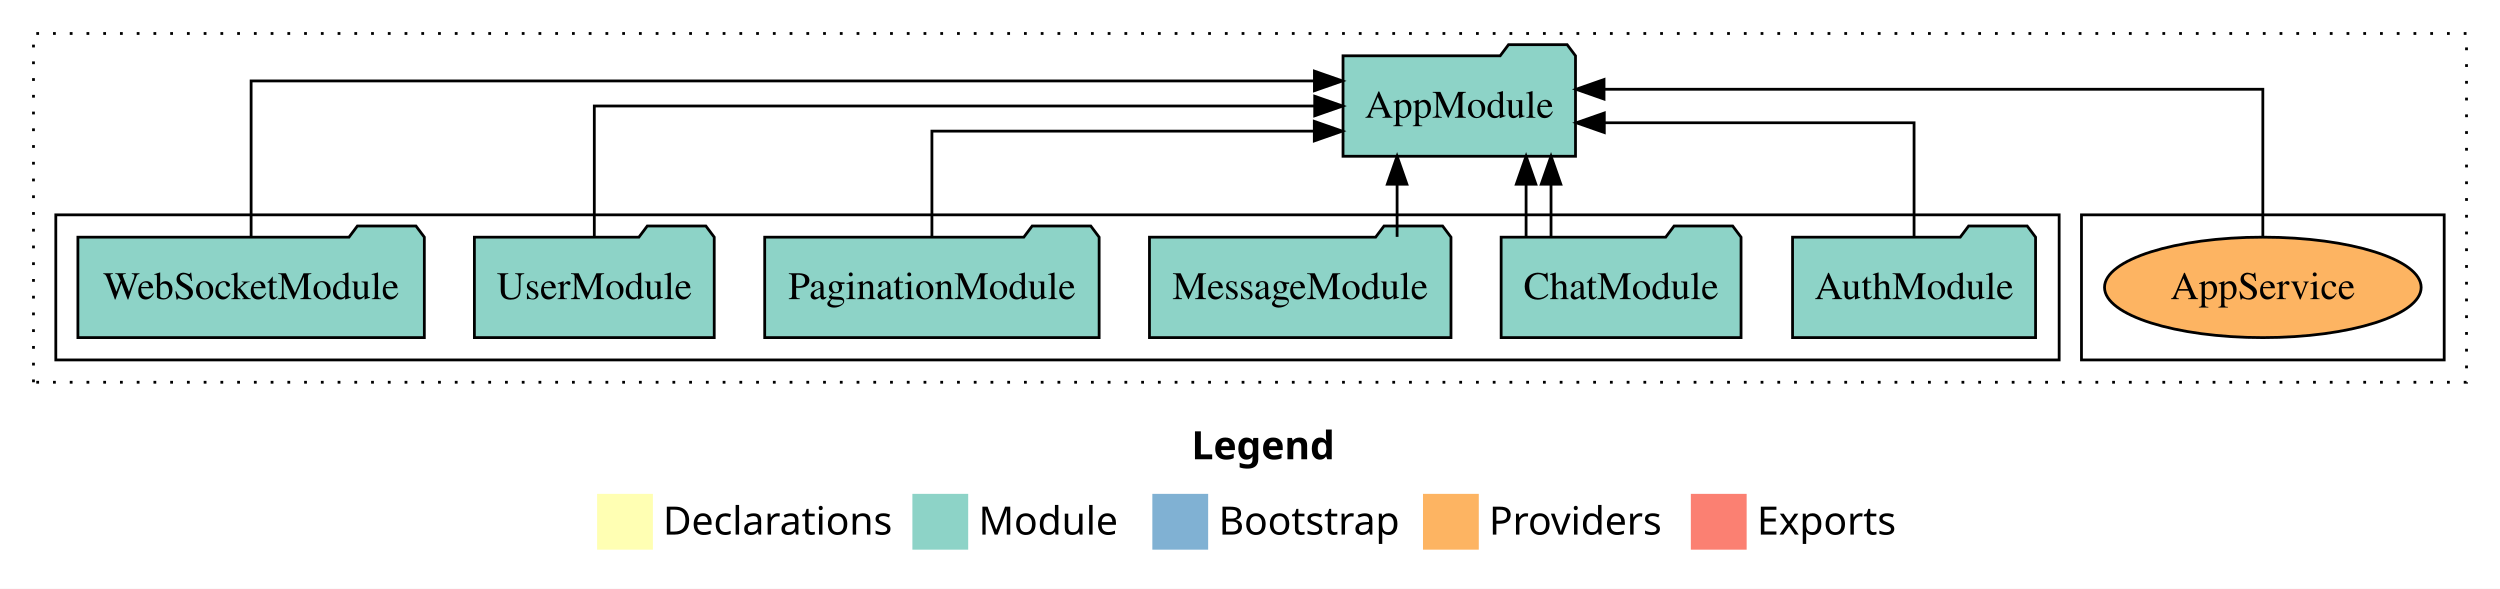
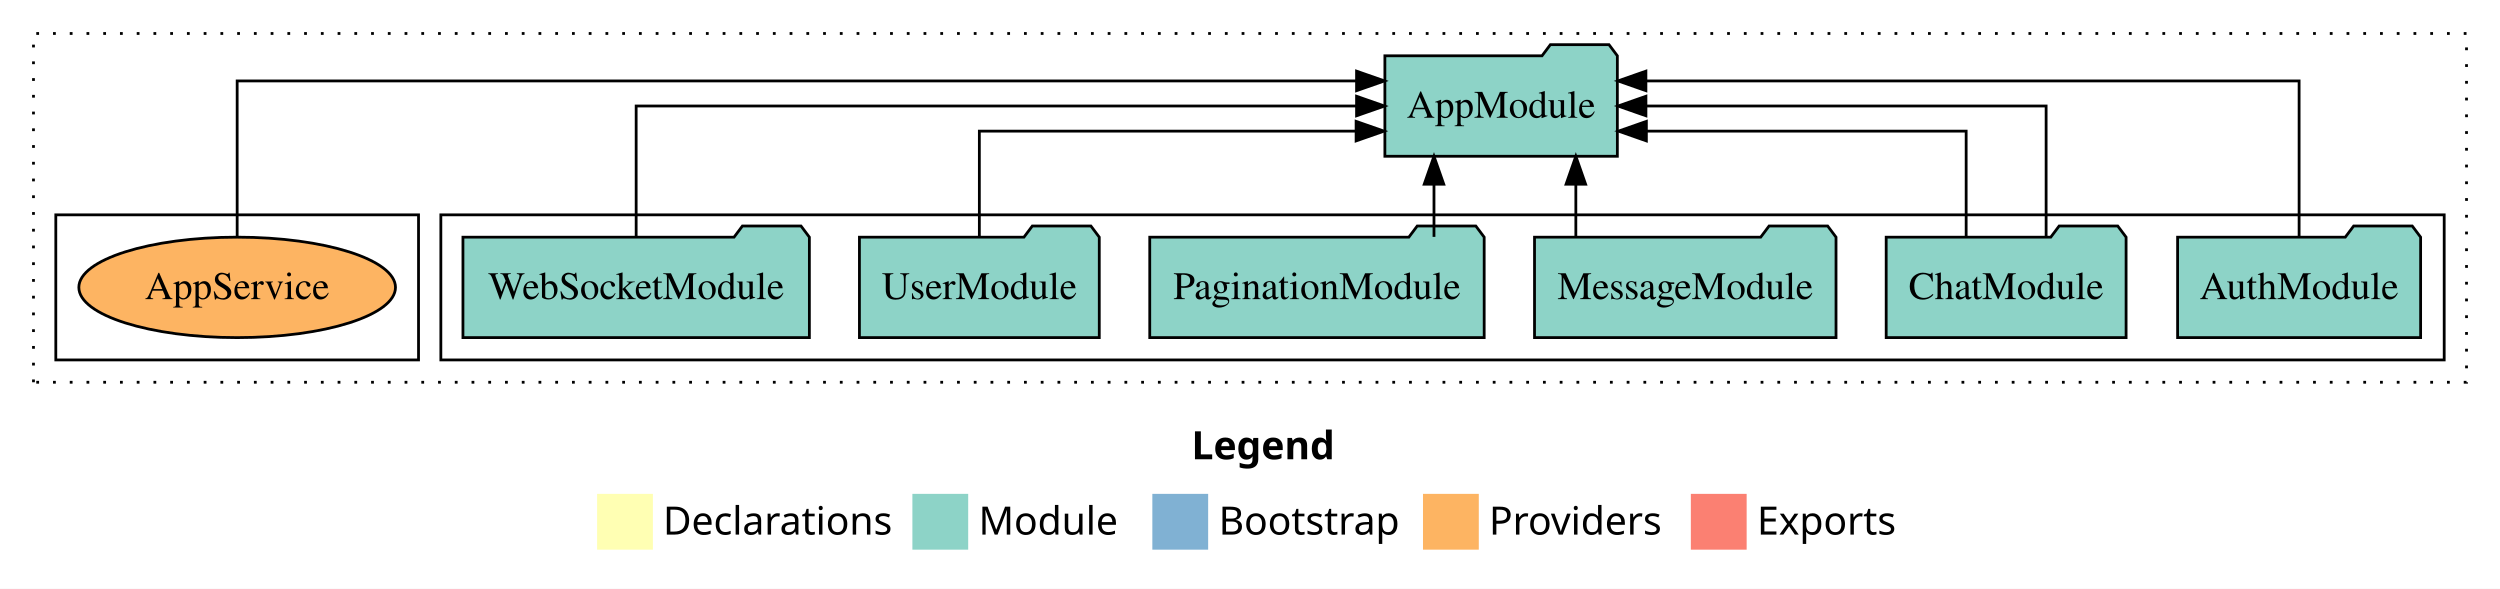
<svg xmlns="http://www.w3.org/2000/svg" width="896pt" height="211pt" viewBox="0.00 0.00 896.00 211.00">
  <g id="graph0" class="graph" transform="scale(1 1) rotate(0) translate(4 207)">
    <polygon fill="white" stroke="transparent" points="-4,4 -4,-207 892,-207 892,4 -4,4" />
    <text text-anchor="start" x="423.01" y="-42.4" font-family="Times-12" font-weight="bold" font-size="14.00">Legend</text>
    <polygon fill="#ffffb3" stroke="transparent" points="210,-10 210,-30 230,-30 230,-10 210,-10" />
    <text text-anchor="start" x="233.63" y="-15.4" font-family="Times-12" font-size="14.00">  Declarations</text>
    <polygon fill="#8dd3c7" stroke="transparent" points="323,-10 323,-30 343,-30 343,-10 323,-10" />
    <text text-anchor="start" x="346.73" y="-15.4" font-family="Times-12" font-size="14.00">  Module</text>
    <polygon fill="#80b1d3" stroke="transparent" points="409,-10 409,-30 429,-30 429,-10 409,-10" />
    <text text-anchor="start" x="432.78" y="-15.4" font-family="Times-12" font-size="14.00">  Bootstrap</text>
    <polygon fill="#fdb462" stroke="transparent" points="506,-10 506,-30 526,-30 526,-10 506,-10" />
    <text text-anchor="start" x="529.67" y="-15.4" font-family="Times-12" font-size="14.00">  Providers</text>
    <polygon fill="#fb8072" stroke="transparent" points="602,-10 602,-30 622,-30 622,-10 602,-10" />
    <text text-anchor="start" x="625.73" y="-15.4" font-family="Times-12" font-size="14.00">  Exports</text>
    <g id="clust1" class="cluster">
      <polygon fill="none" stroke="black" stroke-dasharray="1,5" points="8,-70 8,-195 880,-195 880,-70 8,-70" />
    </g>
+     <g id="clust3" class="cluster">
+       <polygon fill="none" stroke="black" points="154,-78 154,-130 872,-130 872,-78 154,-78" />
+     </g>
    <g id="clust6" class="cluster">
-       <polygon fill="none" stroke="black" points="742,-78 742,-130 872,-130 872,-78 742,-78" />
-     </g>
-     <g id="clust3" class="cluster">
-       <polygon fill="none" stroke="black" points="16,-78 16,-130 734,-130 734,-78 16,-78" />
+       <polygon fill="none" stroke="black" points="16,-78 16,-130 146,-130 146,-78 16,-78" />
    </g>
    <g id="node1" class="node">
-       <polygon fill="#8dd3c7" stroke="black" points="725.55,-122 722.55,-126 701.55,-126 698.55,-122 638.45,-122 638.45,-86 725.55,-86 725.55,-122" />
-       <text text-anchor="middle" x="682" y="-99.8" font-family="Times,serif" font-size="14.00">AuthModule</text>
+       <polygon fill="#8dd3c7" stroke="black" points="863.55,-122 860.55,-126 839.55,-126 836.55,-122 776.45,-122 776.45,-86 863.55,-86 863.55,-122" />
+       <text text-anchor="middle" x="820" y="-99.8" font-family="Times,serif" font-size="14.00">AuthModule</text>
    </g>
    <g id="node7" class="node">
-       <polygon fill="#8dd3c7" stroke="black" points="560.66,-187 557.66,-191 536.66,-191 533.66,-187 477.34,-187 477.34,-151 560.66,-151 560.66,-187" />
-       <text text-anchor="middle" x="519" y="-164.8" font-family="Times,serif" font-size="14.00">AppModule</text>
+       <polygon fill="#8dd3c7" stroke="black" points="575.66,-187 572.66,-191 551.66,-191 548.66,-187 492.34,-187 492.34,-151 575.66,-151 575.66,-187" />
+       <text text-anchor="middle" x="534" y="-164.8" font-family="Times,serif" font-size="14.00">AppModule</text>
    </g>
    <g id="edge1" class="edge">
-       <path fill="none" stroke="black" d="M682,-122.02C682,-139.37 682,-163 682,-163 682,-163 570.98,-163 570.98,-163" />
-       <polygon fill="black" stroke="black" points="570.98,-159.5 560.98,-163 570.98,-166.5 570.98,-159.5" />
+       <path fill="none" stroke="black" d="M820,-122.29C820,-144.21 820,-178 820,-178 820,-178 585.89,-178 585.89,-178" />
+       <polygon fill="black" stroke="black" points="585.89,-174.5 575.89,-178 585.89,-181.5 585.89,-174.5" />
    </g>
    <g id="node2" class="node">
-       <polygon fill="#8dd3c7" stroke="black" points="619.99,-122 616.99,-126 595.99,-126 592.99,-122 534.01,-122 534.01,-86 619.99,-86 619.99,-122" />
-       <text text-anchor="middle" x="577" y="-99.8" font-family="Times,serif" font-size="14.00">ChatModule</text>
+       <polygon fill="#8dd3c7" stroke="black" points="757.99,-122 754.99,-126 733.99,-126 730.99,-122 672.01,-122 672.01,-86 757.99,-86 757.99,-122" />
+       <text text-anchor="middle" x="715" y="-99.8" font-family="Times,serif" font-size="14.00">ChatModule</text>
    </g>
    <g id="edge2" class="edge">
-       <path fill="none" stroke="black" d="M542.95,-122.11C542.95,-122.11 542.95,-140.99 542.95,-140.99" />
-       <polygon fill="black" stroke="black" points="539.45,-140.99 542.95,-150.99 546.45,-140.99 539.45,-140.99" />
+       <path fill="none" stroke="black" d="M700.67,-122.03C700.67,-138.4 700.67,-160 700.67,-160 700.67,-160 586.06,-160 586.06,-160" />
+       <polygon fill="black" stroke="black" points="586.06,-156.5 576.06,-160 586.06,-163.5 586.06,-156.5" />
    </g>
    <g id="edge3" class="edge">
-       <path fill="none" stroke="black" d="M551.89,-122.11C551.89,-122.11 551.89,-140.99 551.89,-140.99" />
-       <polygon fill="black" stroke="black" points="548.39,-140.99 551.89,-150.99 555.39,-140.99 548.39,-140.99" />
+       <path fill="none" stroke="black" d="M729.33,-122.11C729.33,-141.34 729.33,-169 729.33,-169 729.33,-169 585.9,-169 585.9,-169" />
+       <polygon fill="black" stroke="black" points="585.9,-165.5 575.9,-169 585.9,-172.5 585.9,-165.5" />
    </g>
    <g id="node3" class="node">
-       <polygon fill="#8dd3c7" stroke="black" points="516.03,-122 513.03,-126 492.03,-126 489.03,-122 407.97,-122 407.97,-86 516.03,-86 516.03,-122" />
-       <text text-anchor="middle" x="462" y="-99.8" font-family="Times,serif" font-size="14.00">MessageModule</text>
+       <polygon fill="#8dd3c7" stroke="black" points="654.03,-122 651.03,-126 630.03,-126 627.03,-122 545.97,-122 545.97,-86 654.03,-86 654.03,-122" />
+       <text text-anchor="middle" x="600" y="-99.8" font-family="Times,serif" font-size="14.00">MessageModule</text>
    </g>
    <g id="edge4" class="edge">
-       <path fill="none" stroke="black" d="M496.72,-122.11C496.72,-122.11 496.72,-140.99 496.72,-140.99" />
-       <polygon fill="black" stroke="black" points="493.22,-140.99 496.72,-150.99 500.22,-140.99 493.22,-140.99" />
+       <path fill="none" stroke="black" d="M560.78,-122.11C560.78,-122.11 560.78,-140.99 560.78,-140.99" />
+       <polygon fill="black" stroke="black" points="557.28,-140.99 560.78,-150.99 564.28,-140.99 557.28,-140.99" />
    </g>
    <g id="node4" class="node">
-       <polygon fill="#8dd3c7" stroke="black" points="389.93,-122 386.93,-126 365.93,-126 362.93,-122 270.07,-122 270.07,-86 389.93,-86 389.93,-122" />
-       <text text-anchor="middle" x="330" y="-99.8" font-family="Times,serif" font-size="14.00">PaginationModule</text>
+       <polygon fill="#8dd3c7" stroke="black" points="527.93,-122 524.93,-126 503.93,-126 500.93,-122 408.07,-122 408.07,-86 527.93,-86 527.93,-122" />
+       <text text-anchor="middle" x="468" y="-99.8" font-family="Times,serif" font-size="14.00">PaginationModule</text>
    </g>
    <g id="edge5" class="edge">
-       <path fill="none" stroke="black" d="M330,-122.03C330,-138.4 330,-160 330,-160 330,-160 467.05,-160 467.05,-160" />
-       <polygon fill="black" stroke="black" points="467.05,-163.5 477.05,-160 467.05,-156.5 467.05,-163.5" />
+       <path fill="none" stroke="black" d="M509.94,-122.11C509.94,-122.11 509.94,-140.99 509.94,-140.99" />
+       <polygon fill="black" stroke="black" points="506.44,-140.99 509.94,-150.99 513.44,-140.99 506.44,-140.99" />
    </g>
    <g id="node5" class="node">
-       <polygon fill="#8dd3c7" stroke="black" points="251.98,-122 248.98,-126 227.98,-126 224.98,-122 166.02,-122 166.02,-86 251.98,-86 251.98,-122" />
-       <text text-anchor="middle" x="209" y="-99.8" font-family="Times,serif" font-size="14.00">UserModule</text>
+       <polygon fill="#8dd3c7" stroke="black" points="389.98,-122 386.98,-126 365.98,-126 362.98,-122 304.02,-122 304.02,-86 389.98,-86 389.98,-122" />
+       <text text-anchor="middle" x="347" y="-99.8" font-family="Times,serif" font-size="14.00">UserModule</text>
    </g>
    <g id="edge6" class="edge">
-       <path fill="none" stroke="black" d="M209,-122.11C209,-141.34 209,-169 209,-169 209,-169 467.19,-169 467.19,-169" />
-       <polygon fill="black" stroke="black" points="467.19,-172.5 477.19,-169 467.19,-165.5 467.19,-172.5" />
+       <path fill="none" stroke="black" d="M347,-122.03C347,-138.4 347,-160 347,-160 347,-160 482.03,-160 482.03,-160" />
+       <polygon fill="black" stroke="black" points="482.03,-163.5 492.03,-160 482.03,-156.5 482.03,-163.5" />
    </g>
    <g id="node6" class="node">
-       <polygon fill="#8dd3c7" stroke="black" points="148.08,-122 145.08,-126 124.08,-126 121.08,-122 23.92,-122 23.92,-86 148.08,-86 148.08,-122" />
-       <text text-anchor="middle" x="86" y="-99.8" font-family="Times,serif" font-size="14.00">WebSocketModule</text>
+       <polygon fill="#8dd3c7" stroke="black" points="286.08,-122 283.08,-126 262.08,-126 259.08,-122 161.92,-122 161.92,-86 286.08,-86 286.08,-122" />
+       <text text-anchor="middle" x="224" y="-99.8" font-family="Times,serif" font-size="14.00">WebSocketModule</text>
    </g>
    <g id="edge7" class="edge">
-       <path fill="none" stroke="black" d="M86,-122.29C86,-144.21 86,-178 86,-178 86,-178 467.09,-178 467.09,-178" />
-       <polygon fill="black" stroke="black" points="467.09,-181.5 477.09,-178 467.09,-174.5 467.09,-181.5" />
+       <path fill="none" stroke="black" d="M224,-122.11C224,-141.34 224,-169 224,-169 224,-169 482.19,-169 482.19,-169" />
+       <polygon fill="black" stroke="black" points="482.19,-172.5 492.19,-169 482.19,-165.5 482.19,-172.5" />
    </g>
    <g id="node8" class="node">
-       <ellipse fill="#fdb462" stroke="black" cx="807" cy="-104" rx="56.74" ry="18" />
-       <text text-anchor="middle" x="807" y="-99.8" font-family="Times,serif" font-size="14.00">AppService</text>
+       <ellipse fill="#fdb462" stroke="black" cx="81" cy="-104" rx="56.74" ry="18" />
+       <text text-anchor="middle" x="81" y="-99.8" font-family="Times,serif" font-size="14.00">AppService</text>
    </g>
    <g id="edge8" class="edge">
-       <path fill="none" stroke="black" d="M807,-122.28C807,-143.32 807,-175 807,-175 807,-175 570.88,-175 570.88,-175" />
-       <polygon fill="black" stroke="black" points="570.88,-171.5 560.88,-175 570.88,-178.5 570.88,-171.5" />
+       <path fill="none" stroke="black" d="M81,-122.29C81,-144.21 81,-178 81,-178 81,-178 482.19,-178 482.19,-178" />
+       <polygon fill="black" stroke="black" points="482.19,-181.5 492.19,-178 482.19,-174.5 482.19,-181.5" />
    </g>
  </g>
</svg>
